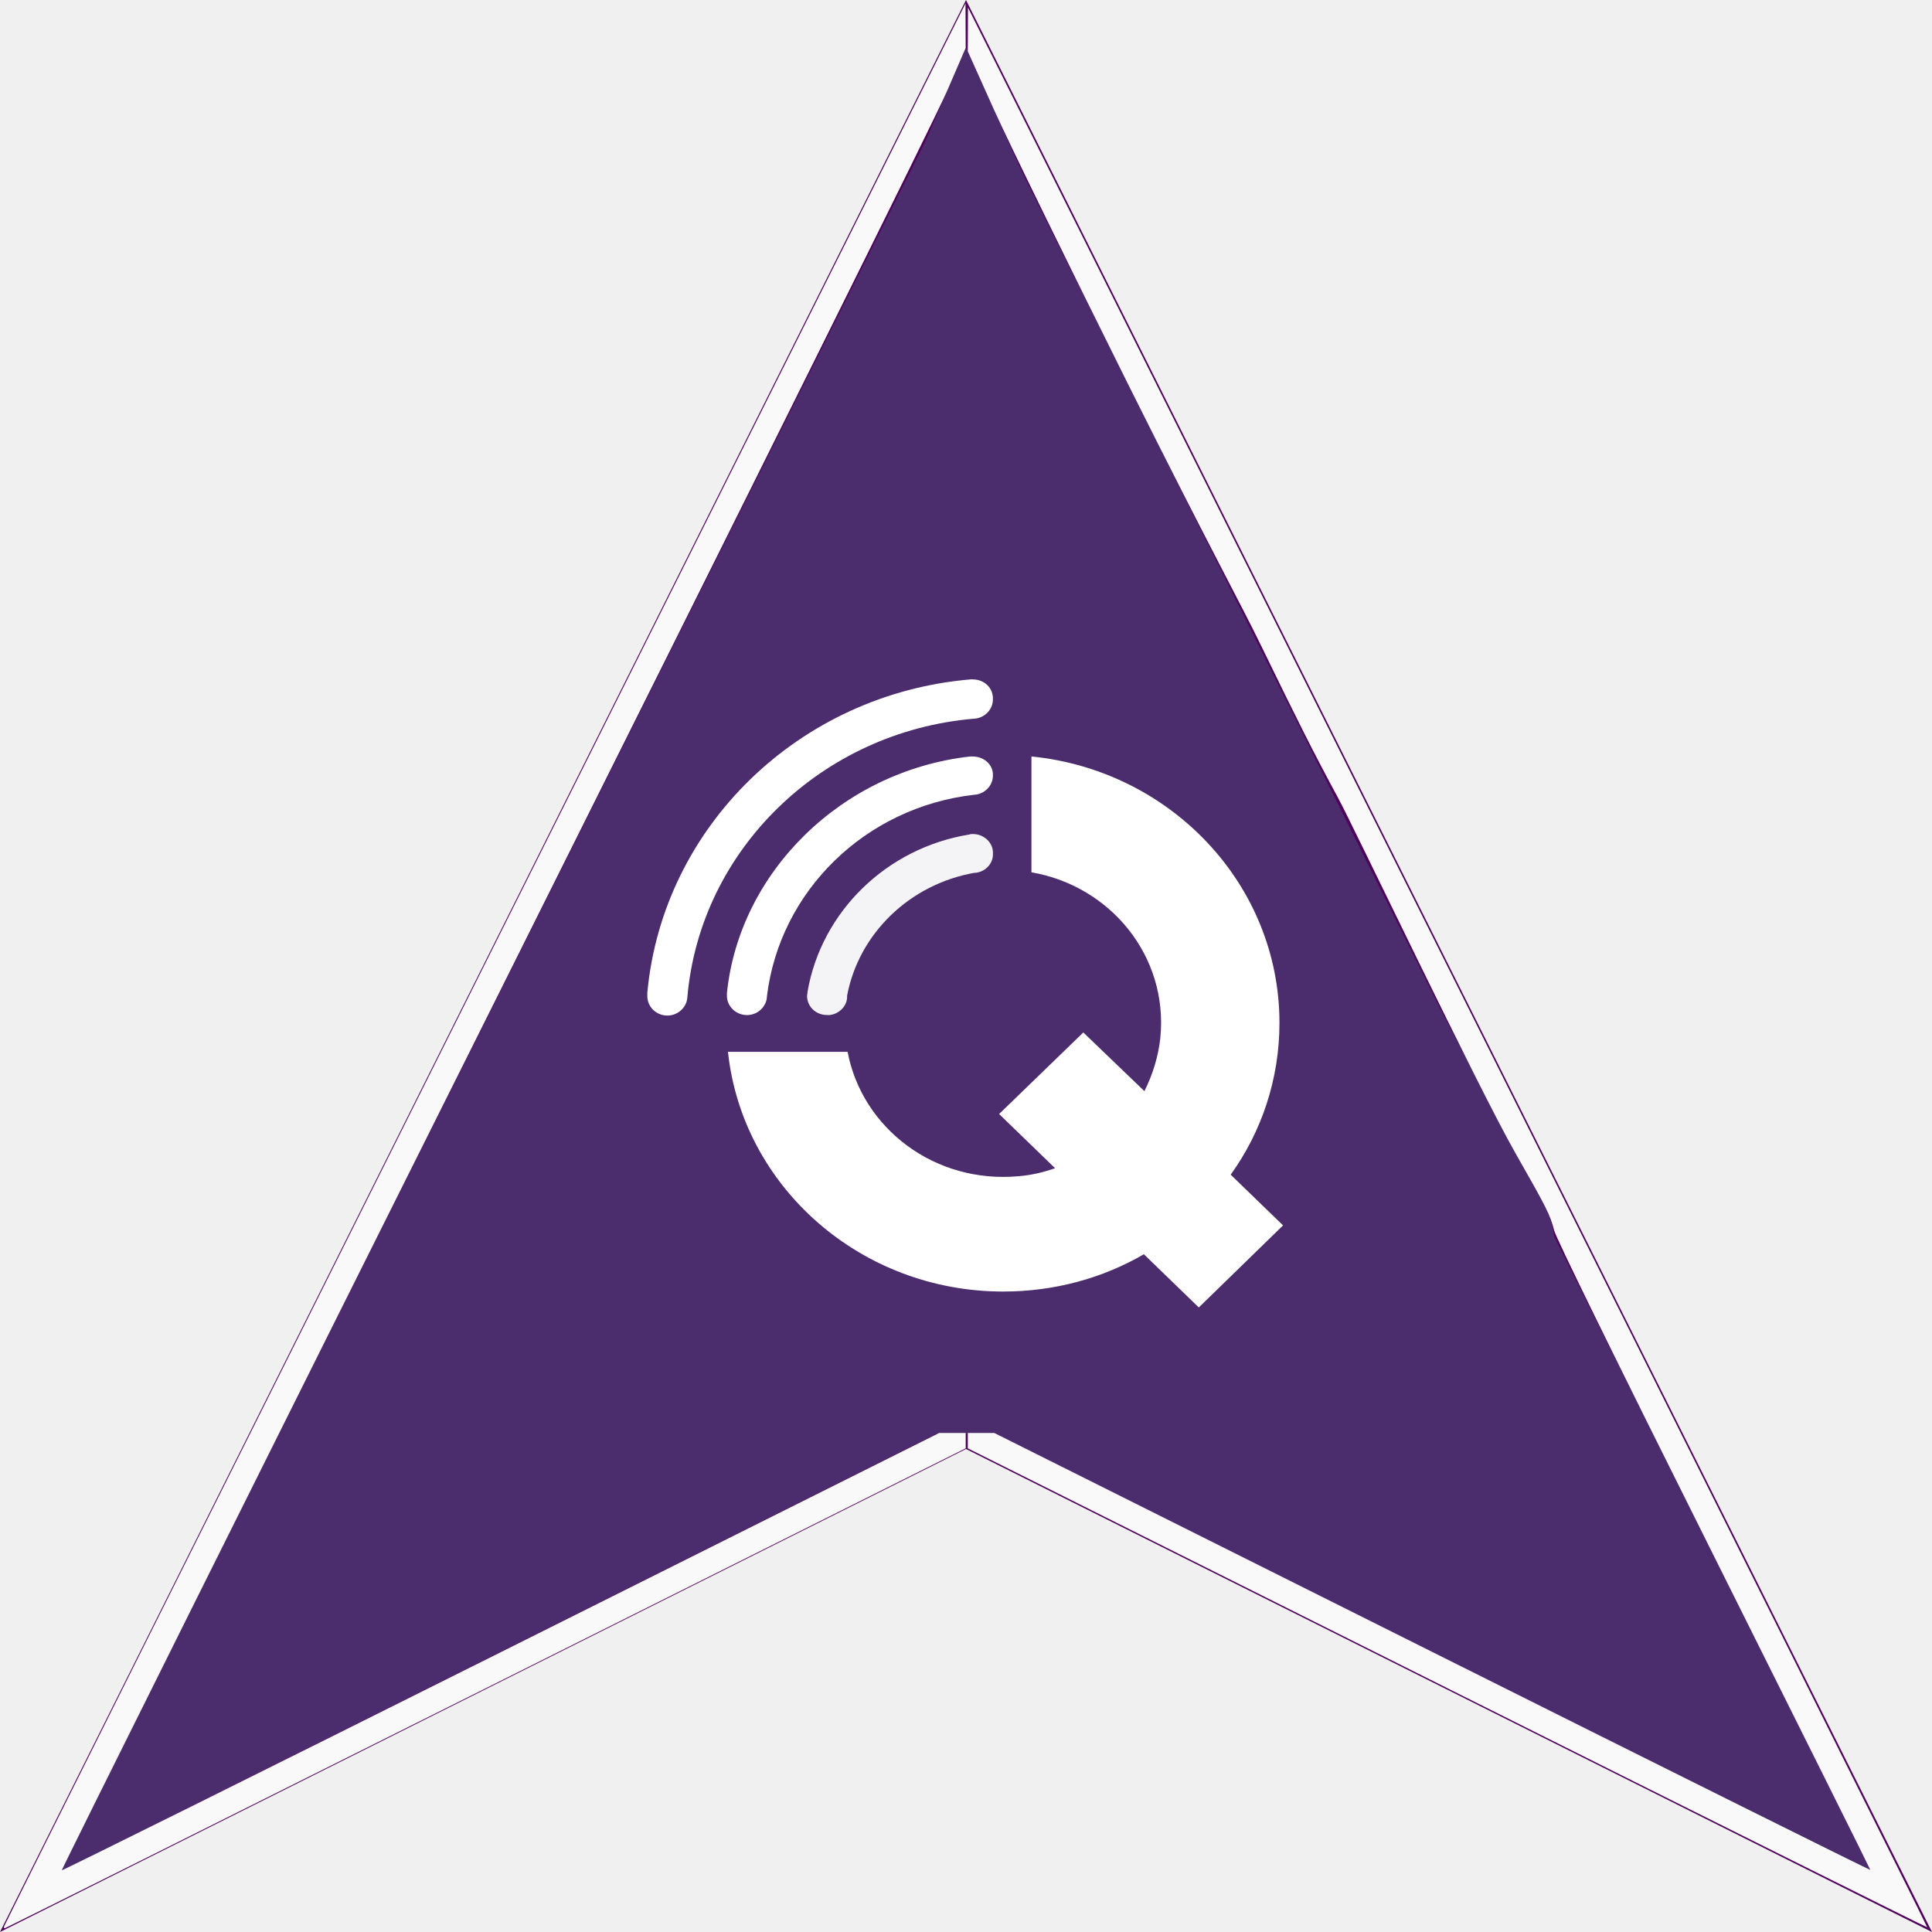
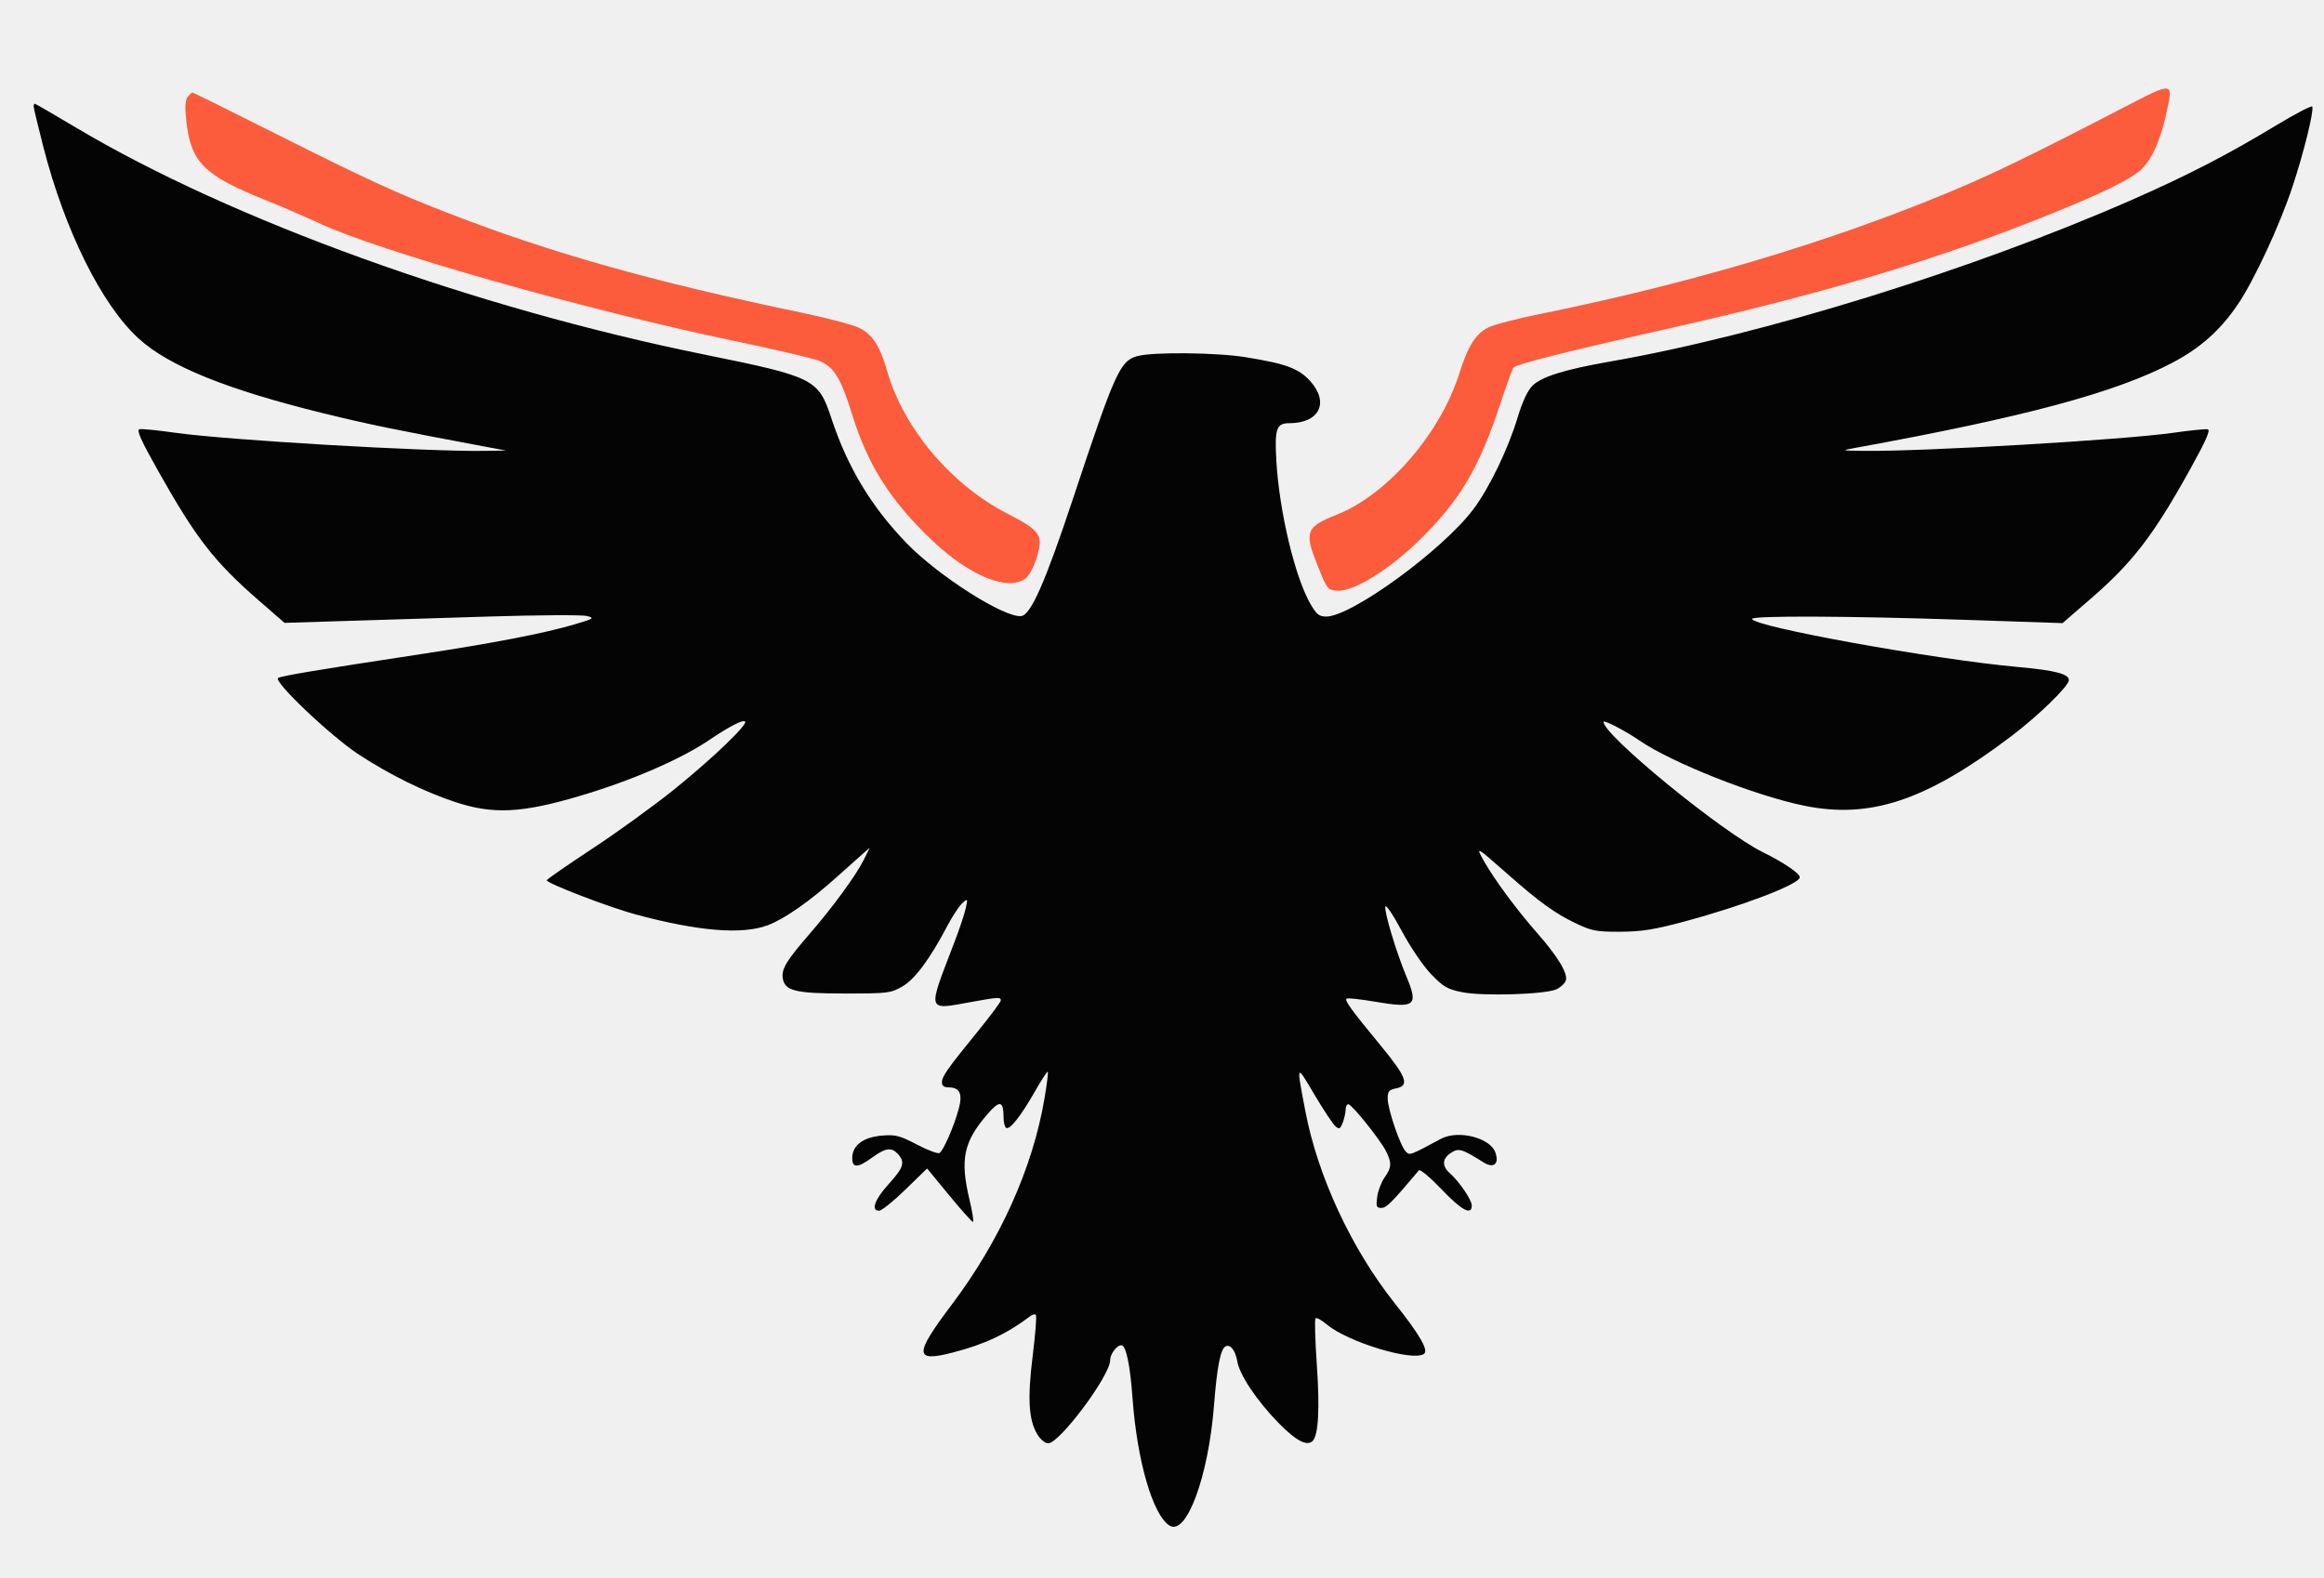
- <svg xmlns="http://www.w3.org/2000/svg" version="1.1" id="Layer_1" x="0px" y="0px" viewBox="0 0 72 72" style="enable-background:new 0 0 72 72;" xml:space="preserve">
-   <defs id="defs21" />
-   <style type="text/css" id="style2">
- 	.st0{fill:#C72B27;}
- 	.st1{fill:#7F0036;}
- 	.st2{fill:#EE3424;}
- </style>
-   <g id="g16">
-     <g id="g8">
-       <polygon class="st0" points="35.5,2.118 35.5,53.691 1.118,70.882   " id="polygon4" style="fill:#4b2c6d;fill-opacity:1" />
-       <path class="st1" d="M35,4.236v49.146L2.236,69.764L35,4.236 M36,0L0,72l36-18V0L36,0z" id="path6" style="fill:#4e005b;fill-opacity:1" />
-     </g>
-     <g id="layer1" />
-     <g id="g14">
-       <polygon class="st2" points="36.5,53.691 36.5,2.118 70.882,70.882   " id="polygon10" style="fill:#4b2c6d;fill-opacity:1" />
-       <path class="st1" d="M37,4.236l32.764,65.528L37,53.382V4.236 M36,0v54l36,18L36,0L36,0z" id="path12" style="fill:#4e005b;fill-opacity:1" />
-     </g>
-     <rect x="22.747" y="24.021" class="st0" width="28.494" height="27.41" id="rect4" style="fill:#ffffff;fill-opacity:1;stroke-width:0.551" ry="13.705" rx="12.432" />
-     <path class="st1" d="M 40.481,11.732 36.001,1.775 30.566,14.313 c -2.38,5.491 -3.981,6.04 -6.029,11.992 l -6.689,19.436 c -1.938,5.632 6.12,7.71 12.262,7.697 l 14.25,-0.03 c 6.143,-0.013 15.907,-3.464 13.096,-8.721 L 50.752,32.154 C 47.93,26.968 41.501,17.642 40.481,11.732 Z m 4.195,36.993 -2.047,-1.983 c -1.531,0.89 -3.33,1.39 -5.243,1.39 v 0 c -5.32,0 -9.721,-3.91 -10.257,-8.933 h 4.459 c 0.536,2.836 3.234,4.93 6.392,4.633 0.459,-0.037 0.919,-0.148 1.34,-0.296 l -2.086,-2.02 3.138,-3.039 2.277,2.187 c 0.306,-0.612 0.516,-1.279 0.593,-1.983 0.306,-3.058 -1.876,-5.671 -4.803,-6.172 v -4.318 c 5.186,0.519 9.243,4.763 9.243,9.933 v 0 c 0,2.094 -0.67,4.059 -1.818,5.653 l 1.952,1.89 z" id="path6-4" style="fill:#4b2c6d;fill-opacity:1;stroke-width:0.551" />
-     <path class="st2" d="m 36.257,25.318 h -0.077 C 29.788,25.856 24.698,30.804 24.124,36.994 v 0.074 0.056 c 0,0.408 0.345,0.723 0.746,0.723 0.402,0 0.727,-0.315 0.746,-0.685 v 0 c 0.478,-5.504 5.013,-9.897 10.678,-10.378 v 0 c 0.383,-0.018 0.689,-0.315 0.708,-0.685 v -0.037 c 0.019,-0.427 -0.325,-0.742 -0.746,-0.742 z" id="path8" style="fill:#ffffff;fill-opacity:1;stroke-width:0.551" />
-     <path class="st2" d="m 36.257,28.191 h -0.077 -0.019 c -4.803,0.538 -8.611,4.318 -9.071,8.822 v 0.093 c 0,0.408 0.345,0.723 0.746,0.723 0.402,0 0.727,-0.315 0.746,-0.685 v -0.018 c 0.478,-3.929 3.674,-7.042 7.712,-7.506 v 0 c 0.383,-0.018 0.689,-0.315 0.708,-0.685 v -0.037 c 0.019,-0.39 -0.325,-0.705 -0.746,-0.705 z" id="path10" style="fill:#ffffff;fill-opacity:1;stroke-width:0.551" />
-     <path class="st2" d="m 36.257,31.082 c -0.038,0 -0.096,0 -0.134,0.018 -3.081,0.5 -5.511,2.873 -6.028,5.856 v 0.018 c 0,0.037 -0.019,0.111 -0.019,0.13 0,0.408 0.325,0.723 0.746,0.723 h 0.096 c 0.345,-0.037 0.632,-0.315 0.651,-0.649 v -0.074 c 0.44,-2.317 2.334,-4.151 4.746,-4.577 h 0.038 c 0.364,-0.037 0.651,-0.334 0.651,-0.685 v -0.037 c 0.018,-0.389 -0.326,-0.723 -0.747,-0.723 z" id="path12-3" style="fill:#ffffff;fill-opacity:0.941;stroke-width:0.551" />
-     <path style="stroke-width:0.076" d="" id="path3787" />
-     <path style="fill:#f9f9f9;stroke-width:0.076" d="M 53.932,62.91 36.066,53.975 v -0.286 -0.286 h 0.495 0.495 l 16.323,8.161 c 8.977,4.488 16.323,8.144 16.323,8.123 0,-0.021 -2.624,-5.285 -5.83,-11.699 C 60.075,50.396 57.997,46.16 57.916,45.847 57.764,45.263 57.647,45.028 56.487,42.994 55.068,40.506 50.436,30.787 49.888,29.776 48.942,28.029 48.367,26.88 47.005,24.077 46.196,22.412 45.265,20.777 42.038,14.314 39.819,9.867 37.567,5.257 37.034,4.07 l -0.969,-2.159 0.004,-0.815 0.004,-0.815 17.886,35.761 c 9.837,19.668 17.875,35.77 17.862,35.782 -0.013,0.012 -8.063,-3.999 -17.89,-8.913 z" id="path3789" />
-     <path style="fill:#f9f9f9;stroke-width:0.076" d="M 0.146,71.803 C 0.148,71.772 8.212,55.632 18.066,35.937 L 35.981,0.128 l 0.004,0.829 0.004,0.829 -0.696,1.611 C 34.874,4.367 28.156,17.89 18.433,37.337 9.543,55.118 2.284,69.681 2.303,69.7 2.322,69.718 9.685,66.059 18.667,61.568 l 16.33,-8.165 h 0.496 0.496 v 0.286 0.286 l -17.886,8.943 c -9.837,4.918 -17.903,8.943 -17.924,8.943 -0.021,0 -0.036,-0.026 -0.034,-0.057 z" id="path3791" />
-   </g>
+ <svg xmlns="http://www.w3.org/2000/svg" width="829" height="563" viewBox="0 0 829 563" version="1.1">
+   <path d="M 12 37.957 C 12 38.483, 13.549 44.958, 15.443 52.346 C 23.118 82.293, 36.278 108.777, 49.456 120.796 C 60.256 130.647, 80.976 139.024, 115.500 147.498 C 131.315 151.379, 141.142 153.407, 173 159.360 L 180.500 160.762 173 160.878 C 152.133 161.200, 80.712 157.016, 62.370 154.397 C 56.249 153.522, 50.565 152.963, 49.738 153.153 C 48.610 153.414, 50.270 157.113, 56.399 168 C 70.007 192.172, 76.384 200.385, 92.304 214.246 L 101.500 222.252 122 221.613 C 133.275 221.261, 156.900 220.529, 174.500 219.987 C 192.100 219.445, 207.817 219.362, 209.426 219.803 C 212.145 220.547, 211.826 220.759, 204.926 222.794 C 194.078 225.992, 176.308 229.431, 149.854 233.450 C 113.555 238.966, 100.609 241.127, 99.216 241.902 C 97.248 242.998, 118.203 262.877, 128.107 269.310 C 139.269 276.559, 151.116 282.407, 162.087 286.083 C 175.807 290.679, 185.993 290.193, 207.060 283.934 C 225.357 278.499, 242.826 270.932, 253.048 264.015 C 260.174 259.193, 265.027 256.693, 265.787 257.454 C 266.832 258.498, 253.988 270.797, 240.500 281.668 C 233.350 287.430, 220.202 296.950, 211.283 302.823 C 202.363 308.695, 195.051 313.764, 195.033 314.087 C 194.972 315.175, 217.422 323.792, 227 326.357 C 249.293 332.328, 264.848 333.569, 273.964 330.106 C 279.933 327.837, 288.955 321.520, 298.500 312.923 C 302.350 309.456, 306.568 305.692, 307.873 304.559 L 310.246 302.500 308.011 307 C 305.369 312.320, 296.892 323.906, 288.987 333 C 280.799 342.420, 278.821 345.596, 279.183 348.741 C 279.739 353.558, 283.390 354.500, 301.500 354.500 C 316.693 354.500, 317.718 354.375, 321.823 352.025 C 326.344 349.436, 331.711 342.215, 337.966 330.306 C 339.755 326.899, 342.126 323.299, 343.235 322.306 C 345.224 320.523, 345.240 320.545, 344.519 324 C 344.118 325.925, 342.234 331.550, 340.334 336.500 C 330.741 361.494, 330.426 360.419, 346.500 357.515 C 356.148 355.772, 357 355.728, 357 356.967 C 357 357.498, 353.287 362.491, 348.750 368.062 C 337.917 381.362, 336 384.092, 336 386.222 C 336 387.427, 336.766 388, 338.378 388 C 342.399 388, 343.455 390.283, 341.965 395.757 C 340.291 401.901, 336.522 410.560, 335.151 411.407 C 334.561 411.771, 330.932 410.421, 327.087 408.407 C 320.879 405.155, 319.472 404.796, 314.540 405.205 C 307.941 405.752, 304 408.732, 304 413.174 C 304 416.866, 305.886 416.820, 311.159 413 C 315.939 409.537, 318.030 409.270, 320.345 411.829 C 322.947 414.704, 322.358 416.583, 317 422.500 C 311.976 428.047, 310.568 432, 313.615 432 C 314.503 432, 318.713 428.611, 322.969 424.468 L 330.709 416.936 338.552 426.468 C 342.865 431.711, 346.694 436, 347.060 436 C 347.426 436, 346.890 432.512, 345.870 428.250 C 342.400 413.749, 343.681 407.491, 352.132 397.673 C 356.629 392.449, 357.956 392.680, 357.985 398.691 C 357.993 400.446, 358.409 402.135, 358.909 402.444 C 360.202 403.243, 364.163 398.232, 369.111 389.534 C 371.456 385.413, 373.547 382.213, 373.757 382.424 C 373.968 382.634, 373.423 387.013, 372.548 392.153 C 368.343 416.838, 356.661 442.775, 339.514 465.500 C 326.045 483.351, 326.078 486.149, 339.720 482.648 C 351.202 479.701, 359.088 475.996, 367.629 469.535 C 368.330 469.005, 369.176 468.843, 369.509 469.176 C 369.842 469.509, 369.338 476.018, 368.390 483.640 C 366.478 499.007, 366.928 506.708, 370.034 511.816 C 371.138 513.630, 372.803 515, 373.905 515 C 377.979 515, 396 490.828, 396 485.363 C 396 483.175, 398.353 480, 399.974 480 C 401.665 480, 403.114 486.840, 403.999 499 C 405.624 521.356, 411.222 540.599, 417.191 544.352 C 423.211 548.137, 431.059 526.923, 433.046 501.500 C 434.101 487.983, 435.336 481.528, 437.071 480.456 C 438.766 479.409, 440.715 481.822, 441.362 485.769 C 442.150 490.578, 448.352 499.831, 456.101 507.758 C 462.287 514.087, 466.235 516.165, 468.249 514.151 C 470.303 512.097, 470.815 502.561, 469.717 486.771 C 469.116 478.121, 468.914 470.752, 469.270 470.397 C 469.625 470.042, 471.397 471.003, 473.208 472.533 C 480.654 478.825, 503.757 485.878, 507.902 483.125 C 509.732 481.910, 506.596 476.451, 497.462 464.952 C 482.066 445.569, 470.044 419.680, 465.615 396.375 C 462.368 379.284, 462.285 379.433, 468.863 390.549 C 472.133 396.075, 475.520 401.187, 476.388 401.907 C 477.743 403.031, 478.111 402.838, 478.983 400.544 C 479.543 399.073, 480 396.999, 480 395.935 C 480 394.871, 480.431 394, 480.957 394 C 482.190 394, 492.250 406.521, 494.374 410.700 C 496.511 414.906, 496.426 416.593, 493.899 420.142 C 492.743 421.766, 491.559 424.873, 491.267 427.047 C 490.800 430.528, 490.979 431, 492.769 431 C 494.559 431, 496.391 429.164, 506.145 417.597 C 506.564 417.100, 510.190 420.138, 514.203 424.349 C 521.393 431.892, 525 433.830, 525 430.150 C 525 428.141, 520.588 421.650, 517.146 418.595 C 514.285 416.055, 514.437 413.415, 517.562 411.367 C 520.319 409.561, 521.436 409.887, 529.215 414.767 C 532.820 417.030, 534.851 415.340, 533.434 411.255 C 531.593 405.947, 520.139 403.059, 514 406.354 C 502.786 412.375, 502.904 412.332, 501.447 410.876 C 499.515 408.944, 495 395.719, 495 391.994 C 495 389.412, 495.455 388.859, 498 388.350 C 502.911 387.368, 501.827 384.385, 492.396 372.941 C 481.943 360.255, 479.615 357.051, 480.332 356.335 C 480.635 356.032, 485.226 356.525, 490.535 357.430 C 504.919 359.881, 506.085 358.911, 501.602 348.220 C 498.129 339.938, 493.763 325.449, 494.160 323.523 C 494.353 322.584, 496.877 326.307, 500 332.139 C 503.155 338.032, 507.631 344.624, 510.500 347.604 C 514.848 352.120, 516.282 352.957, 521.500 354.022 C 528.881 355.528, 551.299 354.839, 555.231 352.984 C 556.733 352.276, 558.230 350.851, 558.558 349.818 C 559.339 347.355, 555.620 341.199, 548.399 333 C 541.214 324.844, 533.179 314.011, 529.485 307.500 C 526.217 301.742, 526.402 301.841, 538 312.074 C 549.096 321.864, 554.759 325.954, 562 329.403 C 567.889 332.209, 569.393 332.496, 578 332.453 C 585.691 332.416, 590.082 331.711, 601.055 328.756 C 622.067 323.097, 642 315.441, 642 313.031 C 642 311.636, 636.322 307.778, 628.806 304.065 C 614.149 296.823, 572 262.329, 572 257.575 C 572 256.717, 579.632 260.679, 584.803 264.222 C 596.404 272.168, 625.895 283.854, 643.477 287.470 C 667.155 292.341, 687.117 285.652, 717.467 262.679 C 727.114 255.376, 738 244.769, 738 242.670 C 738 240.473, 733.029 239.187, 720 238.012 C 689.914 235.300, 625 223.553, 625 220.821 C 625 219.634, 660.054 219.789, 700.616 221.157 L 735.733 222.341 745.770 213.650 C 760.779 200.654, 768.127 191.086, 781.214 167.500 C 786.876 157.296, 788.589 153.414, 787.532 153.185 C 786.734 153.011, 781.226 153.566, 775.291 154.417 C 757.695 156.942, 686.183 161.131, 665 160.878 C 656.770 160.780, 656.659 160.747, 661.500 159.867 C 722.142 148.841, 754.686 140.102, 775.012 129.384 C 784.895 124.174, 792.001 117.834, 798.213 108.686 C 804.096 100.023, 813.219 80.376, 817.801 66.500 C 821.799 54.393, 825.423 39.710, 824.824 38.042 C 824.646 37.545, 818.875 40.539, 812 44.695 C 794.630 55.195, 780.344 62.574, 760.500 71.294 C 703.675 96.265, 628.869 119.463, 574.500 128.973 C 558.159 131.831, 549.863 134.410, 546.641 137.632 C 544.919 139.354, 543.053 143.349, 541.378 148.900 C 537.944 160.277, 531.266 174.118, 525.523 181.757 C 514.588 196.304, 482.088 220, 473.071 220 C 470.606 220, 469.641 219.244, 467.547 215.670 C 461.963 206.142, 456.311 182.477, 455.283 164.320 C 454.638 152.929, 455.317 151, 459.973 151 C 470.618 151, 474.267 143.622, 467.389 136.009 C 463.299 131.481, 458.814 129.809, 444.500 127.476 C 434.051 125.772, 411.228 125.531, 405.698 127.067 C 399.541 128.777, 397.741 132.756, 382.897 177.500 C 372.931 207.536, 367.763 219.320, 364.340 219.808 C 358.505 220.639, 334.816 205.606, 323.422 193.841 C 310.842 180.852, 302.324 166.711, 296.557 149.242 C 291.918 135.190, 290.482 134.470, 251.216 126.503 C 169.219 109.867, 82.494 78.532, 27.113 45.533 C 19.237 40.840, 12.615 37, 12.397 37 C 12.178 37, 12 37.431, 12 37.957" stroke="none" fill="#040404" fill-rule="evenodd" />
+   <path d="M 757 38.631 C 724.156 55.637, 710.864 62.086, 695.324 68.558 C 652.244 86.499, 602.958 101.173, 549.220 112.057 C 541.196 113.682, 533.033 115.796, 531.079 116.756 C 526.399 119.054, 523.732 123.259, 520.481 133.468 C 513.691 154.793, 494.928 176.429, 477.037 183.565 C 465.645 188.109, 465.092 189.658, 470.273 202.500 C 473.385 210.215, 473.625 210.510, 477 210.776 C 482.742 211.228, 495.667 203.240, 506.570 192.500 C 520.725 178.556, 527.491 167.202, 534.875 145 C 537.161 138.125, 539.383 131.947, 539.812 131.271 C 540.607 130.018, 557.312 125.777, 594 117.513 C 651.772 104.499, 692.468 92.269, 733.220 75.673 C 749.515 69.037, 758.282 64.784, 762.858 61.294 C 766.906 58.207, 770.406 51.011, 772.564 41.337 C 775.363 28.789, 775.845 28.873, 757 38.631 M 66.986 34.517 C 66.089 35.597, 65.922 37.936, 66.405 42.648 C 67.958 57.811, 72.542 62.487, 94.500 71.304 C 100.550 73.734, 109.100 77.417, 113.500 79.489 C 134.845 89.543, 207.794 110.297, 261 121.454 C 275.575 124.510, 289.436 127.730, 291.802 128.608 C 297.349 130.667, 299.896 134.701, 303.954 147.852 C 309.540 165.953, 317.724 178.842, 332.533 192.859 C 345.886 205.499, 359.283 210.992, 365.735 206.473 C 366.938 205.630, 368.690 202.488, 369.645 199.458 C 372.341 190.903, 371.436 189.499, 359.145 183.160 C 339.210 172.880, 322.270 152.749, 316.472 132.448 C 313.896 123.429, 311.216 119.283, 306.477 116.989 C 304.192 115.883, 294.937 113.439, 285.911 111.559 C 232.353 100.401, 196.399 90.242, 159 75.698 C 140.973 68.688, 130.664 63.933, 98.777 47.923 C 82.430 39.716, 68.873 33, 68.650 33 C 68.427 33, 67.678 33.683, 66.986 34.517" stroke="none" fill="#fc5c3c" fill-rule="evenodd" />
</svg>
